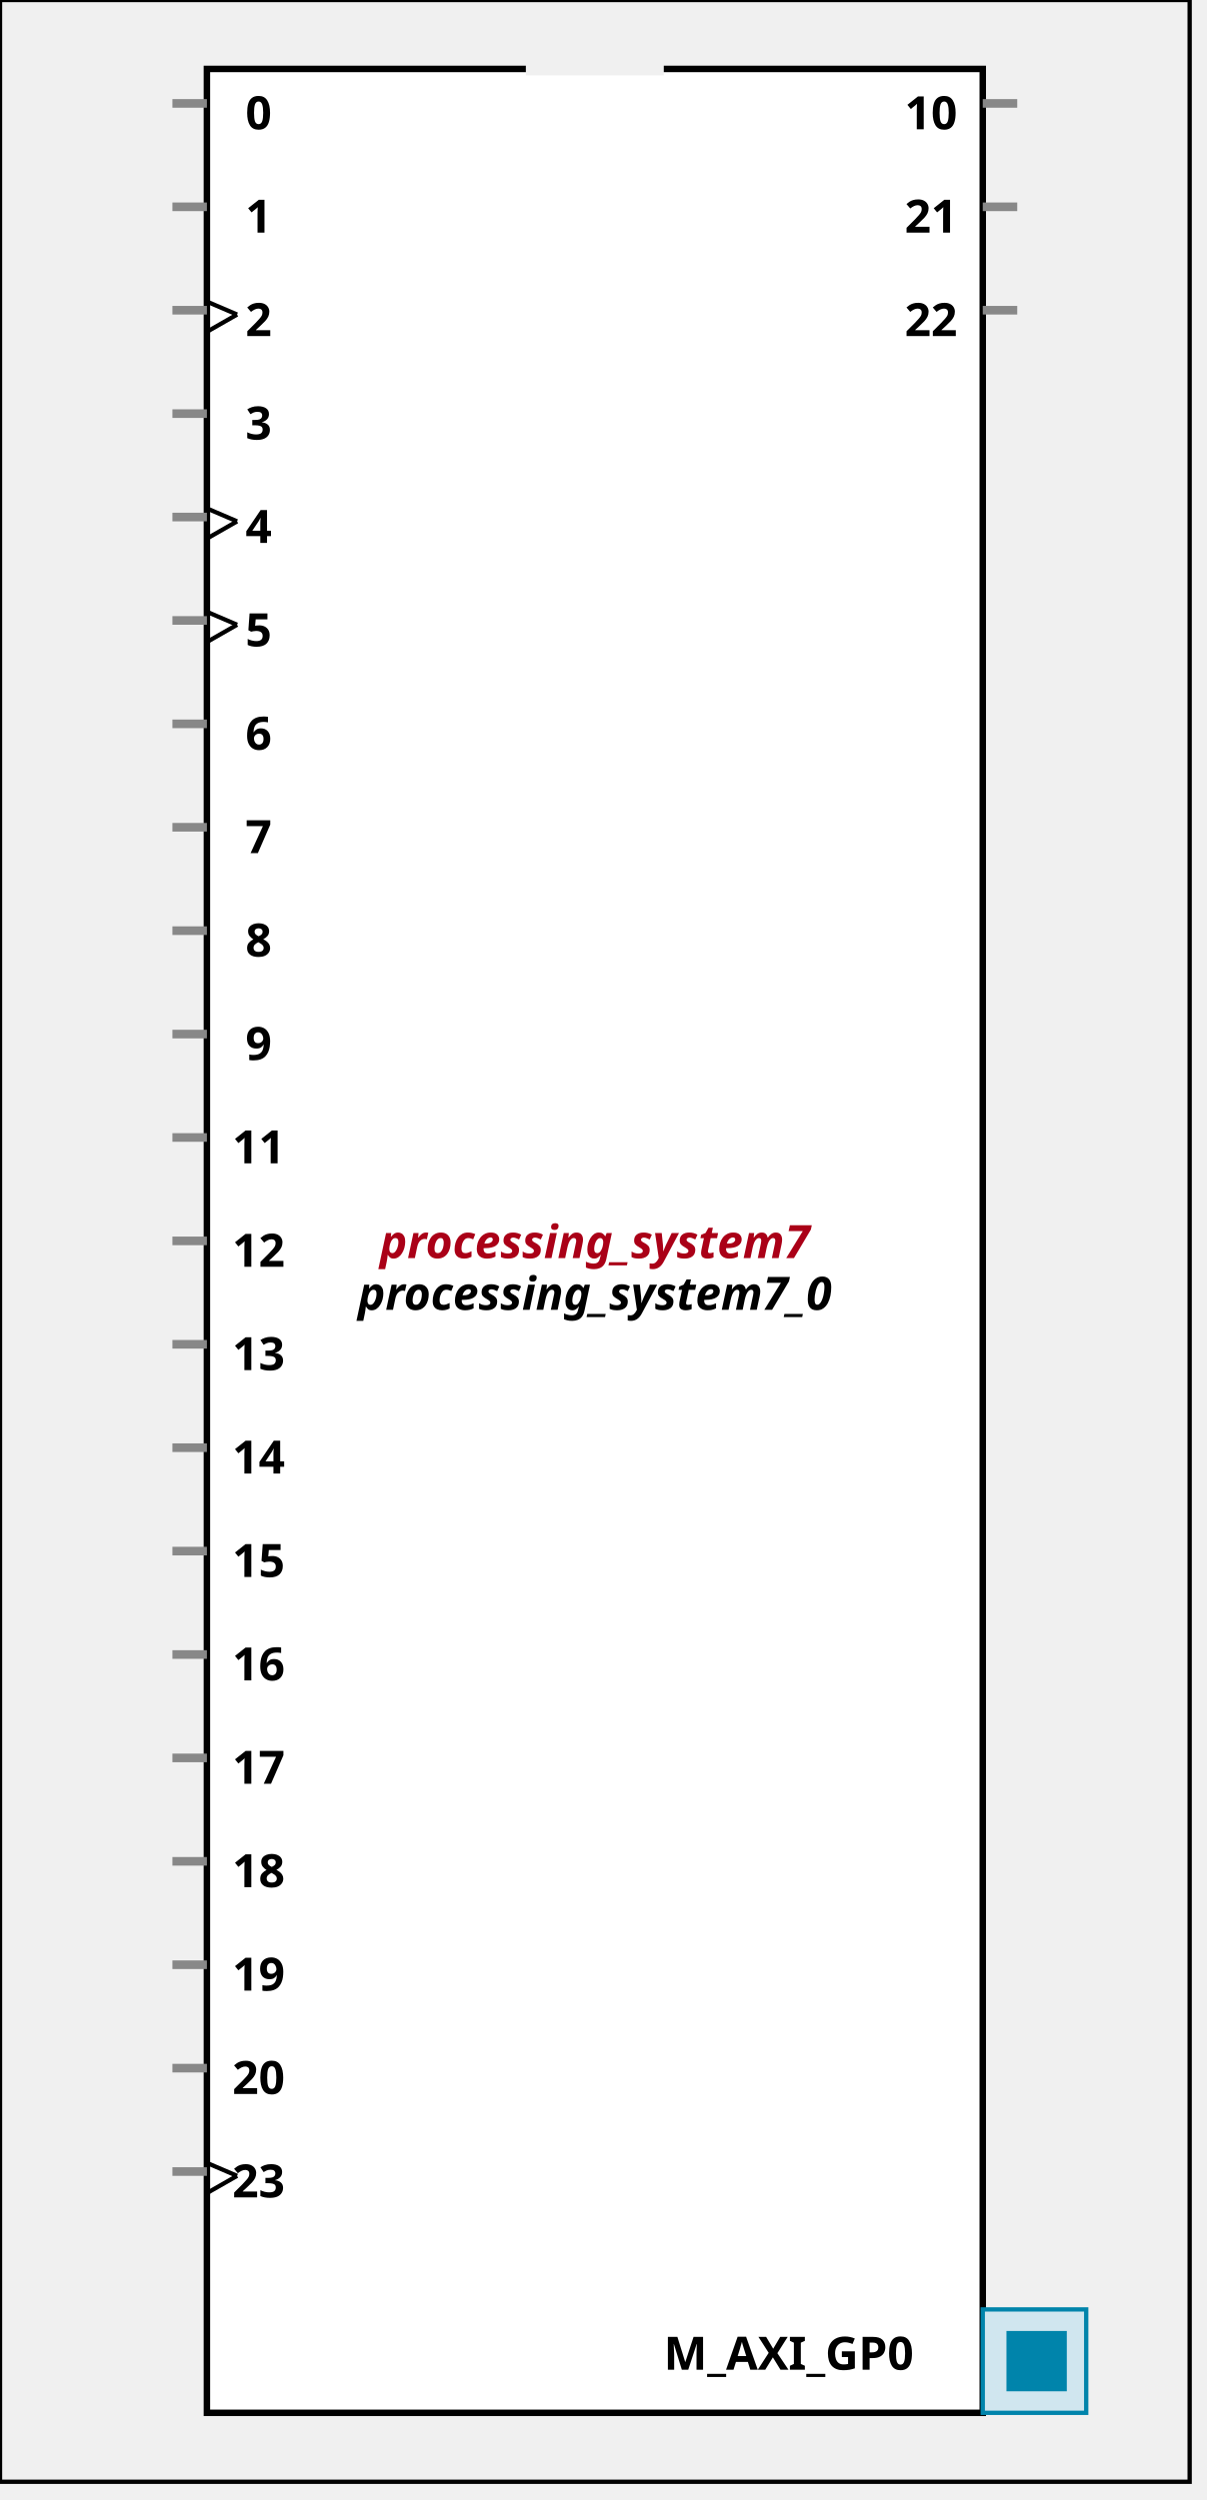
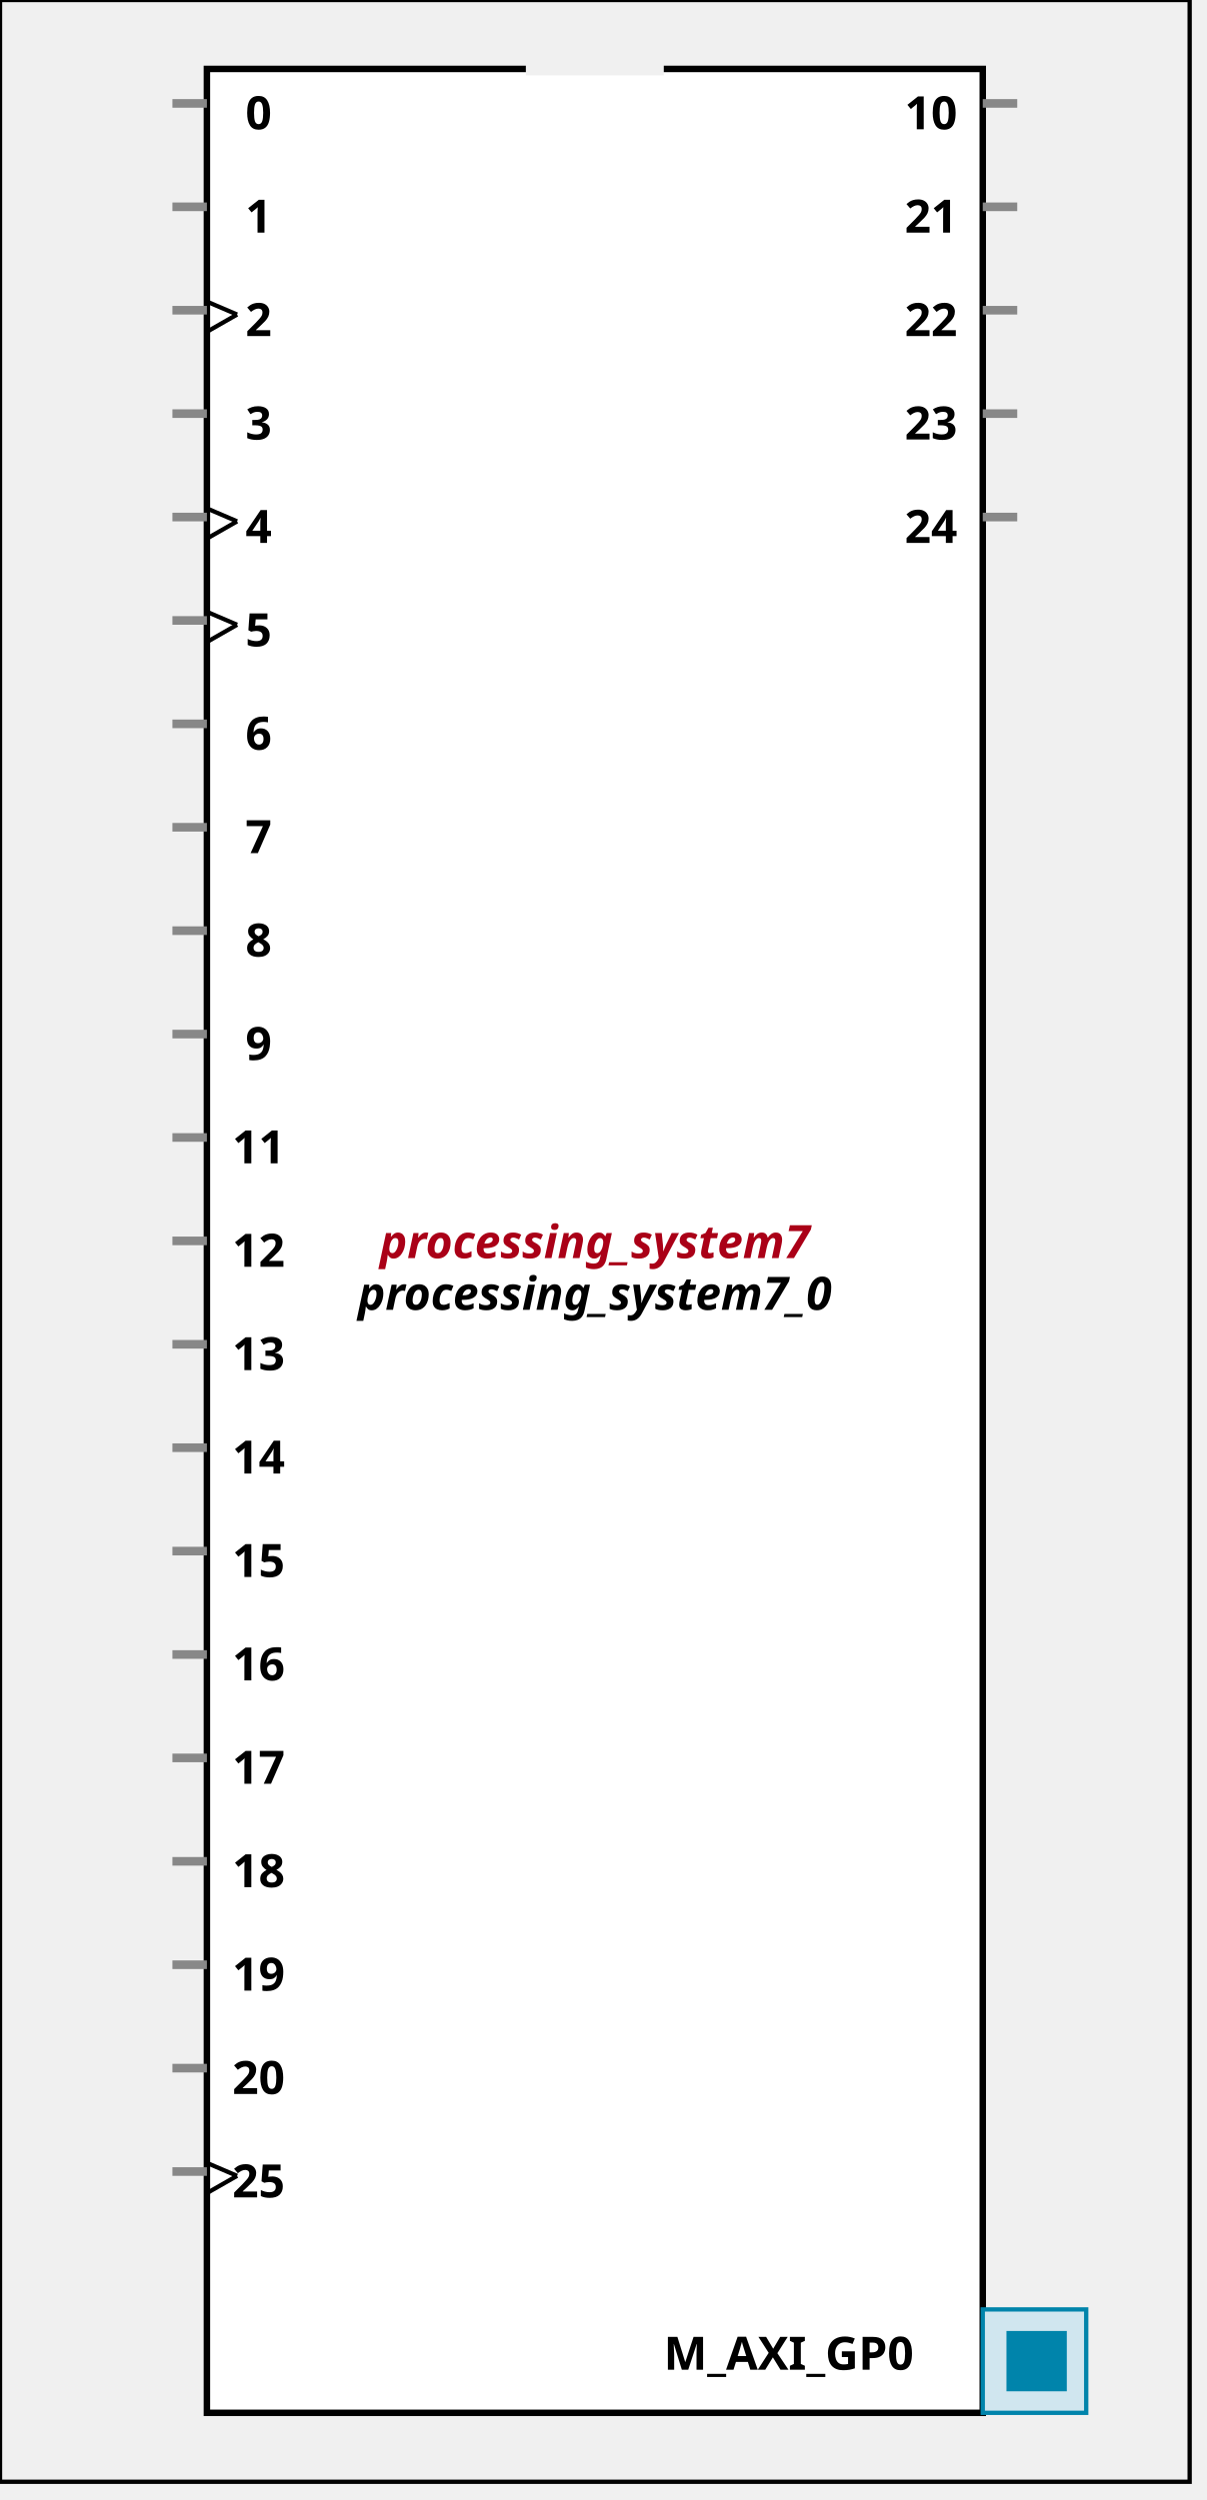
<svg xmlns:xlink="http://www.w3.org/1999/xlink" width="280" height="580">
  <defs>
    <g id="AXI_BifLabel">
      <rect x="0" y="0" rx="3" ry="3" width="32" height="16" style="fill:#0084AB; stroke:black; stroke-width:1" />
    </g>
    <g id="AXI_busconn_SLAVE">
      <circle cx="12" cy="12" r="12" style="fill:#D0E6EF; stroke:#0084AB; stroke-width:1" />
      <circle cx="12.5" cy="12" r="7" style="fill:#0084AB; stroke:none;" />
    </g>
    <g id="AXI_busconn_MASTER">
      <rect x="0" y="0" width="24" height="24" style="fill:#D0E6EF; stroke:#0084AB; stroke-width:1" />
      <rect x="5.5" y="5" width="14" height="14" style="fill:#0084AB; stroke:none;" />
    </g>
    <g id="KEY_BifLabel">
      <rect x="0" y="0" rx="3" ry="3" width="32" height="16" style="fill:#444444; stroke:black; stroke-width:1" />
    </g>
    <g id="KEY_busconn_SLAVE">
      <circle cx="12" cy="12" r="12" style="fill:#888888; stroke:#444444; stroke-width:1" />
      <circle cx="12.5" cy="12" r="7" style="fill:#444444; stroke:none;" />
    </g>
    <g id="KEY_busconn_MASTER">
      <rect x="0" y="0" width="24" height="24" style="fill:#888888; stroke:#444444; stroke-width:1" />
      <rect x="5.5" y="5" width="14" height="14" style="fill:#444444; stroke:none;" />
    </g>
    <g id="KEY_busconn_MASTER_SLAVE">
      <circle cx="12" cy="12" r="12" style="fill:#888888; stroke:#444444; stroke-width:1" />
      <circle cx="12.5" cy="12" r="7" style="fill:#444444; stroke:none;" />
      <rect x="0" y="12" width="24" height="12" style="fill:#888888; stroke:#444444; stroke-width:1" />
      <rect x="5.5" y="12" width="14" height="7" style="fill:#444444; stroke:none;" />
    </g>
    <g id="KEY_busconn_TARGET">
      <circle cx="12" cy="12" r="12" style="fill:#888888; stroke:#444444; stroke-width:1" />
      <circle cx="12.5" cy="12" r="7" style="fill:#444444; stroke:none;" />
    </g>
    <g id="KEY_busconn_INITIATOR">
      <rect x="0" y="0" width="24" height="24" style="fill:#888888; stroke:#444444; stroke-width:1" />
      <rect x="5.5" y="5" width="14" height="14" style="fill:#444444; stroke:none;" />
    </g>
    <g id="KEY_busconn_MONITOR">
      <rect x="0" y="0.5" width="24" height="7" style="fill:#444444; stroke:none;" />
      <rect x="0" y="16" width="24" height="7" style="fill:#444444; stroke:none;" />
    </g>
    <g id="KEY_busconn_USER">
      <circle cx="12" cy="12" r="12" style="fill:#888888; stroke:#444444; stroke-width:1" />
      <circle cx="12.5" cy="12" r="7" style="fill:#444444; stroke:none;" />
    </g>
    <g id="KEY_busconn_TRANSPARENT">
      <circle cx="12" cy="12" r="12" style="fill:#FFFFFF; stroke:#444444; stroke-width:1" />
      <circle cx="12.5" cy="12" r="7" style="fill:#FFFFFF; stroke:none;" />
    </g>
    <g id="HCurve" overflow="visible">
      <path d="m 0  0,      a 16 16, 0,0,0, 32,0,     z" style="fill:#F0F0F0;fill-opacity:1;stroke:black;stroke-width:1.5" />
      <line x1="0" y1="0" x2="32" y2="0" style="stroke:#F0F0F0;stroke-width:3" />
    </g>
    <g id="IPD_StandardBody">
      <rect x="0" y="0" width="276" height="576" style="fill:#F0F0F0;fill-opacity: 1.0; stroke:#000000; stroke-width:1" />
      <rect x="48" y="16" width="180" height="544" style="fill:#FFFFFF; fill-opacity: 1.0; stroke:#000000; stroke-width:1.5" />
      <use x="122" y="16" xlink:href="#HCurve" />
    </g>
    <g id="IPD_PORT">
      <rect width="8" height="8" style="fill:#888888;stroke-width:1;stroke:black;" />
    </g>
    <g id="IPD_SPort">
      <line x1="0" y1="0" x2="8" y2="0" style="stroke:#888888;stroke-width:2;stroke-opacity:1" />
    </g>
    <g id="IPD_PortClk">
      <line x1="0" y1="0" x2="7" y2="3" style="stroke:#000000;stroke-width:1;stroke-opacity:1" />
      <line x1="7" y1="3" x2="0" y2="7" style="stroke:#000000;stroke-width:1;stroke-opacity:1" />
    </g>
  </defs>
  <use x="0" y="0" xlink:href="#IPD_StandardBody" />
  <text x="138" y="292" fill="#AA0017" stroke="none" font-size="8pt" font-style="italic" font-weight="bold" text-anchor="middle" font-family="Verdana Arial Helvetica san-serif">processing_system7</text>
  <text x="138" y="304" fill="#000000" stroke="none" font-size="8pt" font-style="italic" font-weight="bold" text-anchor="middle" font-family="Courier Arial Helvetica san-serif">processing_system7_0</text>
  <use x="40" y="24" xlink:href="#IPD_SPort" />
  <text x="60" y="30" fill="#000000" stroke="none" font-size="8pt" font-style="normal" font-weight="bold" text-anchor="middle" font-family="Verdana Arial Helvetica san-serif">0</text>
  <use x="40" y="48" xlink:href="#IPD_SPort" />
  <text x="60" y="54" fill="#000000" stroke="none" font-size="8pt" font-style="normal" font-weight="bold" text-anchor="middle" font-family="Verdana Arial Helvetica san-serif">1</text>
  <use x="40" y="72" xlink:href="#IPD_SPort" />
  <use x="48" y="70" xlink:href="#IPD_PortClk" />
  <text x="60" y="78" fill="#000000" stroke="none" font-size="8pt" font-style="normal" font-weight="bold" text-anchor="middle" font-family="Verdana Arial Helvetica san-serif">2</text>
  <use x="40" y="96" xlink:href="#IPD_SPort" />
  <text x="60" y="102" fill="#000000" stroke="none" font-size="8pt" font-style="normal" font-weight="bold" text-anchor="middle" font-family="Verdana Arial Helvetica san-serif">3</text>
  <use x="40" y="120" xlink:href="#IPD_SPort" />
  <use x="48" y="118" xlink:href="#IPD_PortClk" />
  <text x="60" y="126" fill="#000000" stroke="none" font-size="8pt" font-style="normal" font-weight="bold" text-anchor="middle" font-family="Verdana Arial Helvetica san-serif">4</text>
  <use x="40" y="144" xlink:href="#IPD_SPort" />
  <use x="48" y="142" xlink:href="#IPD_PortClk" />
  <text x="60" y="150" fill="#000000" stroke="none" font-size="8pt" font-style="normal" font-weight="bold" text-anchor="middle" font-family="Verdana Arial Helvetica san-serif">5</text>
  <use x="40" y="168" xlink:href="#IPD_SPort" />
  <text x="60" y="174" fill="#000000" stroke="none" font-size="8pt" font-style="normal" font-weight="bold" text-anchor="middle" font-family="Verdana Arial Helvetica san-serif">6</text>
  <use x="40" y="192" xlink:href="#IPD_SPort" />
  <text x="60" y="198" fill="#000000" stroke="none" font-size="8pt" font-style="normal" font-weight="bold" text-anchor="middle" font-family="Verdana Arial Helvetica san-serif">7</text>
  <use x="40" y="216" xlink:href="#IPD_SPort" />
  <text x="60" y="222" fill="#000000" stroke="none" font-size="8pt" font-style="normal" font-weight="bold" text-anchor="middle" font-family="Verdana Arial Helvetica san-serif">8</text>
  <use x="40" y="240" xlink:href="#IPD_SPort" />
  <text x="60" y="246" fill="#000000" stroke="none" font-size="8pt" font-style="normal" font-weight="bold" text-anchor="middle" font-family="Verdana Arial Helvetica san-serif">9</text>
  <use x="40" y="264" xlink:href="#IPD_SPort" />
  <text x="60" y="270" fill="#000000" stroke="none" font-size="8pt" font-style="normal" font-weight="bold" text-anchor="middle" font-family="Verdana Arial Helvetica san-serif">11</text>
  <use x="40" y="288" xlink:href="#IPD_SPort" />
  <text x="60" y="294" fill="#000000" stroke="none" font-size="8pt" font-style="normal" font-weight="bold" text-anchor="middle" font-family="Verdana Arial Helvetica san-serif">12</text>
  <use x="40" y="312" xlink:href="#IPD_SPort" />
  <text x="60" y="318" fill="#000000" stroke="none" font-size="8pt" font-style="normal" font-weight="bold" text-anchor="middle" font-family="Verdana Arial Helvetica san-serif">13</text>
  <use x="40" y="336" xlink:href="#IPD_SPort" />
  <text x="60" y="342" fill="#000000" stroke="none" font-size="8pt" font-style="normal" font-weight="bold" text-anchor="middle" font-family="Verdana Arial Helvetica san-serif">14</text>
  <use x="40" y="360" xlink:href="#IPD_SPort" />
  <text x="60" y="366" fill="#000000" stroke="none" font-size="8pt" font-style="normal" font-weight="bold" text-anchor="middle" font-family="Verdana Arial Helvetica san-serif">15</text>
  <use x="40" y="384" xlink:href="#IPD_SPort" />
  <text x="60" y="390" fill="#000000" stroke="none" font-size="8pt" font-style="normal" font-weight="bold" text-anchor="middle" font-family="Verdana Arial Helvetica san-serif">16</text>
  <use x="40" y="408" xlink:href="#IPD_SPort" />
  <text x="60" y="414" fill="#000000" stroke="none" font-size="8pt" font-style="normal" font-weight="bold" text-anchor="middle" font-family="Verdana Arial Helvetica san-serif">17</text>
  <use x="40" y="432" xlink:href="#IPD_SPort" />
  <text x="60" y="438" fill="#000000" stroke="none" font-size="8pt" font-style="normal" font-weight="bold" text-anchor="middle" font-family="Verdana Arial Helvetica san-serif">18</text>
  <use x="40" y="456" xlink:href="#IPD_SPort" />
  <text x="60" y="462" fill="#000000" stroke="none" font-size="8pt" font-style="normal" font-weight="bold" text-anchor="middle" font-family="Verdana Arial Helvetica san-serif">19</text>
  <use x="40" y="480" xlink:href="#IPD_SPort" />
  <text x="60" y="486" fill="#000000" stroke="none" font-size="8pt" font-style="normal" font-weight="bold" text-anchor="middle" font-family="Verdana Arial Helvetica san-serif">20</text>
  <use x="40" y="504" xlink:href="#IPD_SPort" />
  <use x="48" y="502" xlink:href="#IPD_PortClk" />
-   <text x="60" y="510" fill="#000000" stroke="none" font-size="8pt" font-style="normal" font-weight="bold" text-anchor="middle" font-family="Verdana Arial Helvetica san-serif">23</text>
+   <text x="60" y="510" fill="#000000" stroke="none" font-size="8pt" font-style="normal" font-weight="bold" text-anchor="middle" font-family="Verdana Arial Helvetica san-serif">25</text>
  <use x="228" y="24" xlink:href="#IPD_SPort" />
  <text x="216" y="30" fill="#000000" stroke="none" font-size="8pt" font-style="normal" font-weight="bold" text-anchor="middle" font-family="Verdana Arial Helvetica san-serif">10</text>
  <use x="228" y="48" xlink:href="#IPD_SPort" />
  <text x="216" y="54" fill="#000000" stroke="none" font-size="8pt" font-style="normal" font-weight="bold" text-anchor="middle" font-family="Verdana Arial Helvetica san-serif">21</text>
  <use x="228" y="72" xlink:href="#IPD_SPort" />
  <text x="216" y="78" fill="#000000" stroke="none" font-size="8pt" font-style="normal" font-weight="bold" text-anchor="middle" font-family="Verdana Arial Helvetica san-serif">22</text>
+   <use x="228" y="96" xlink:href="#IPD_SPort" />
+   <text x="216" y="102" fill="#000000" stroke="none" font-size="8pt" font-style="normal" font-weight="bold" text-anchor="middle" font-family="Verdana Arial Helvetica san-serif">23</text>
+   <use x="228" y="120" xlink:href="#IPD_SPort" />
+   <text x="216" y="126" fill="#000000" stroke="none" font-size="8pt" font-style="normal" font-weight="bold" text-anchor="middle" font-family="Verdana Arial Helvetica san-serif">24</text>
  <use x="228" y="536" xlink:href="#AXI_busconn_MASTER" />
  <text x="154" y="550" fill="#000000" stroke="none" font-size="8pt" font-style="normal" font-weight="bold" font-family="Verdana Arial Helvetica san-serif">M_AXI_GP0</text>
</svg>
